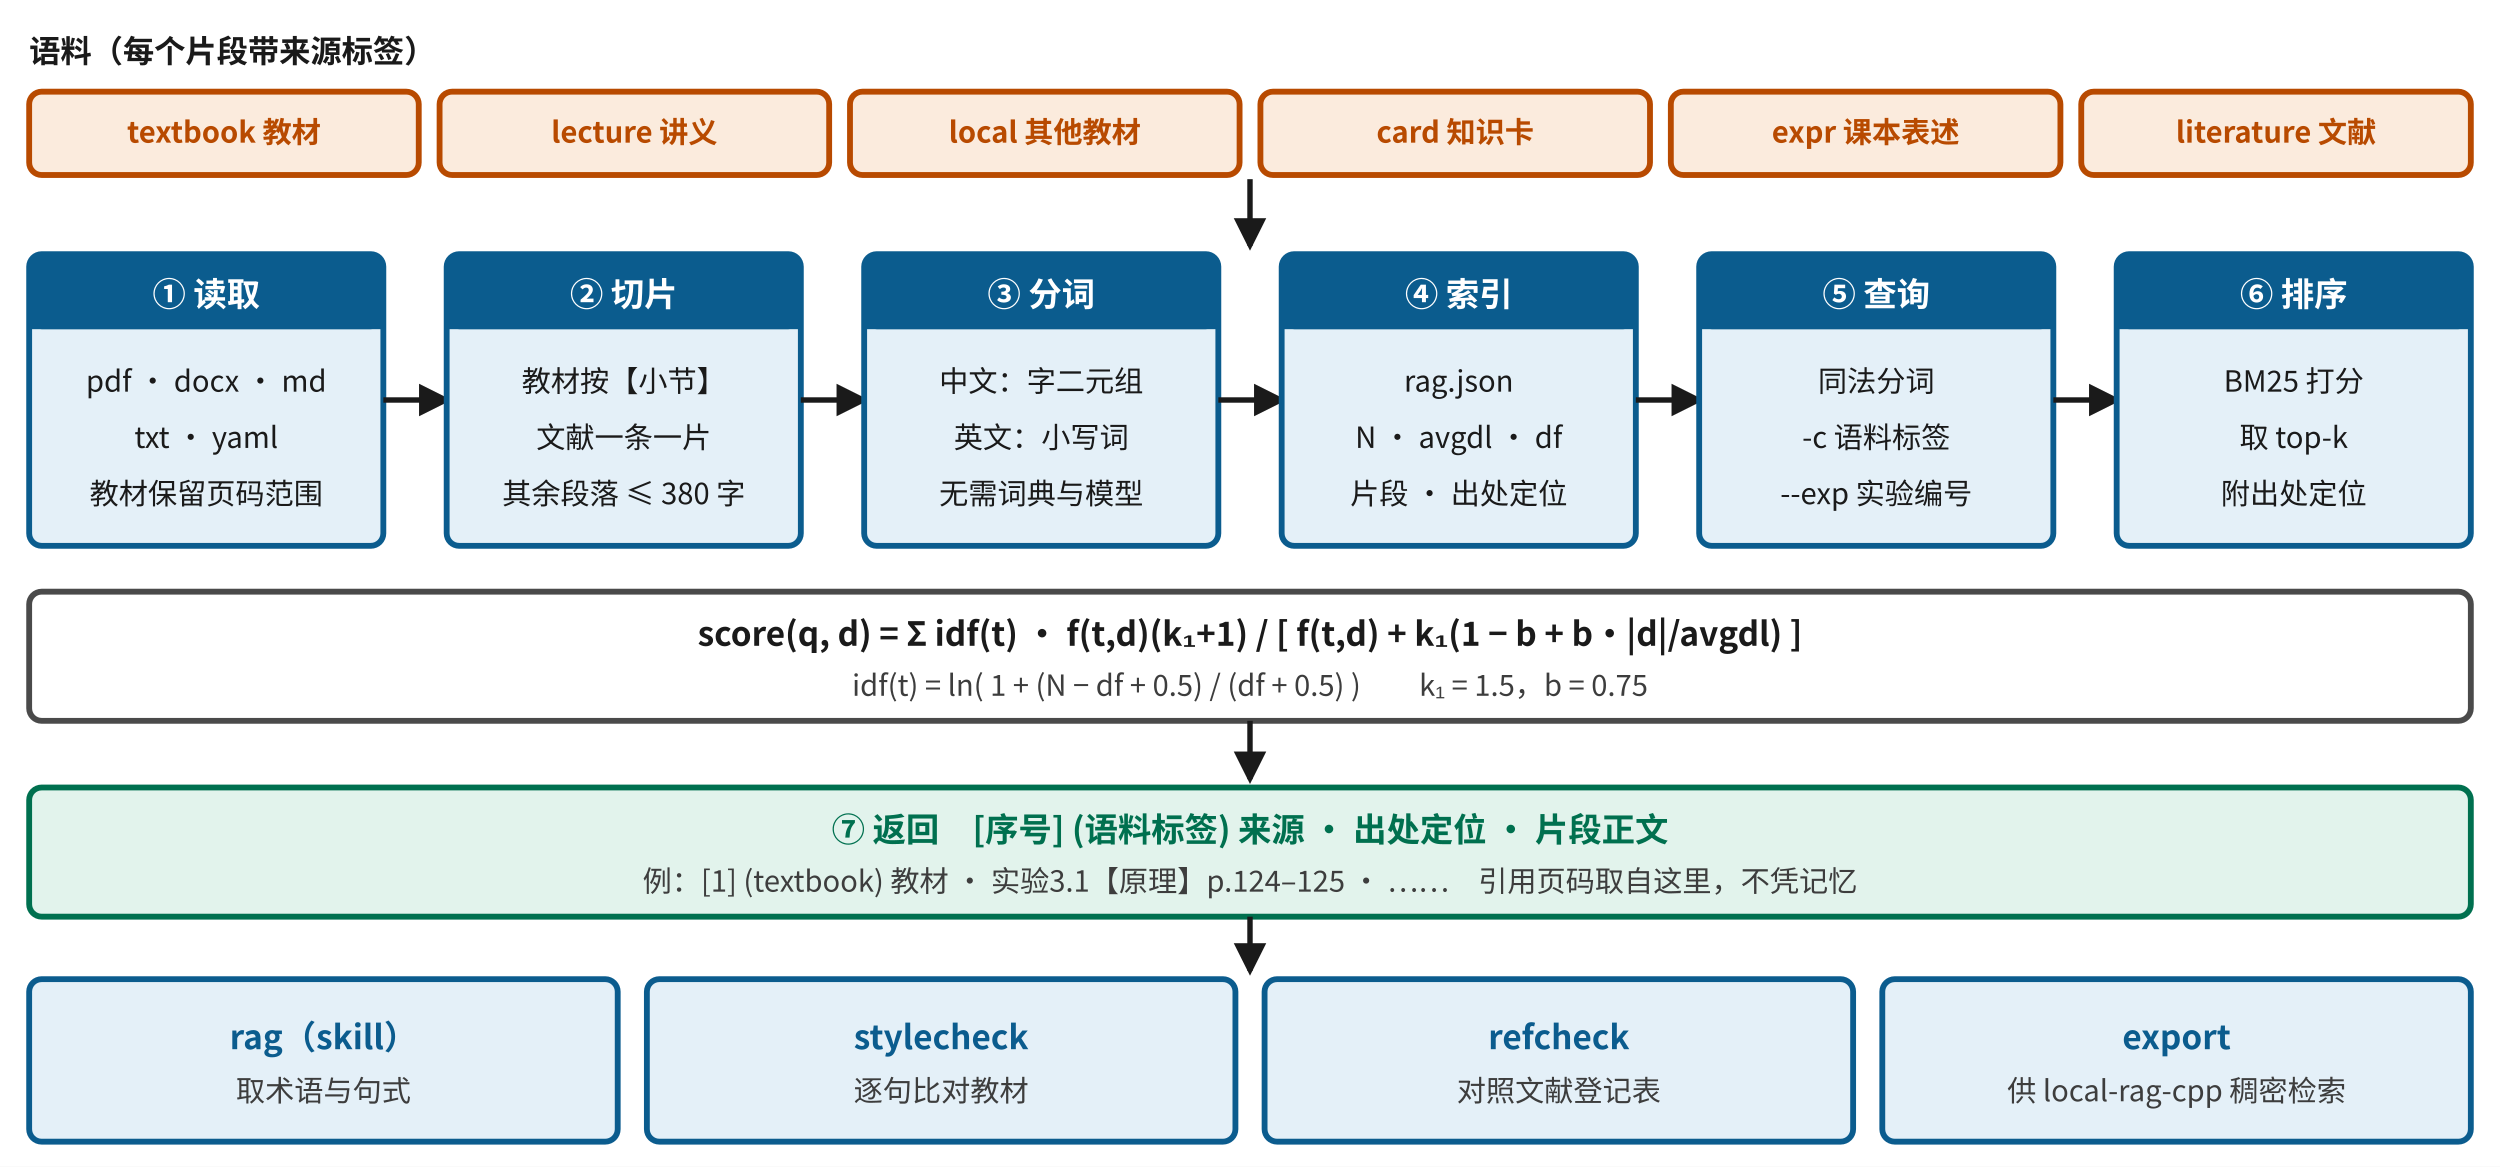
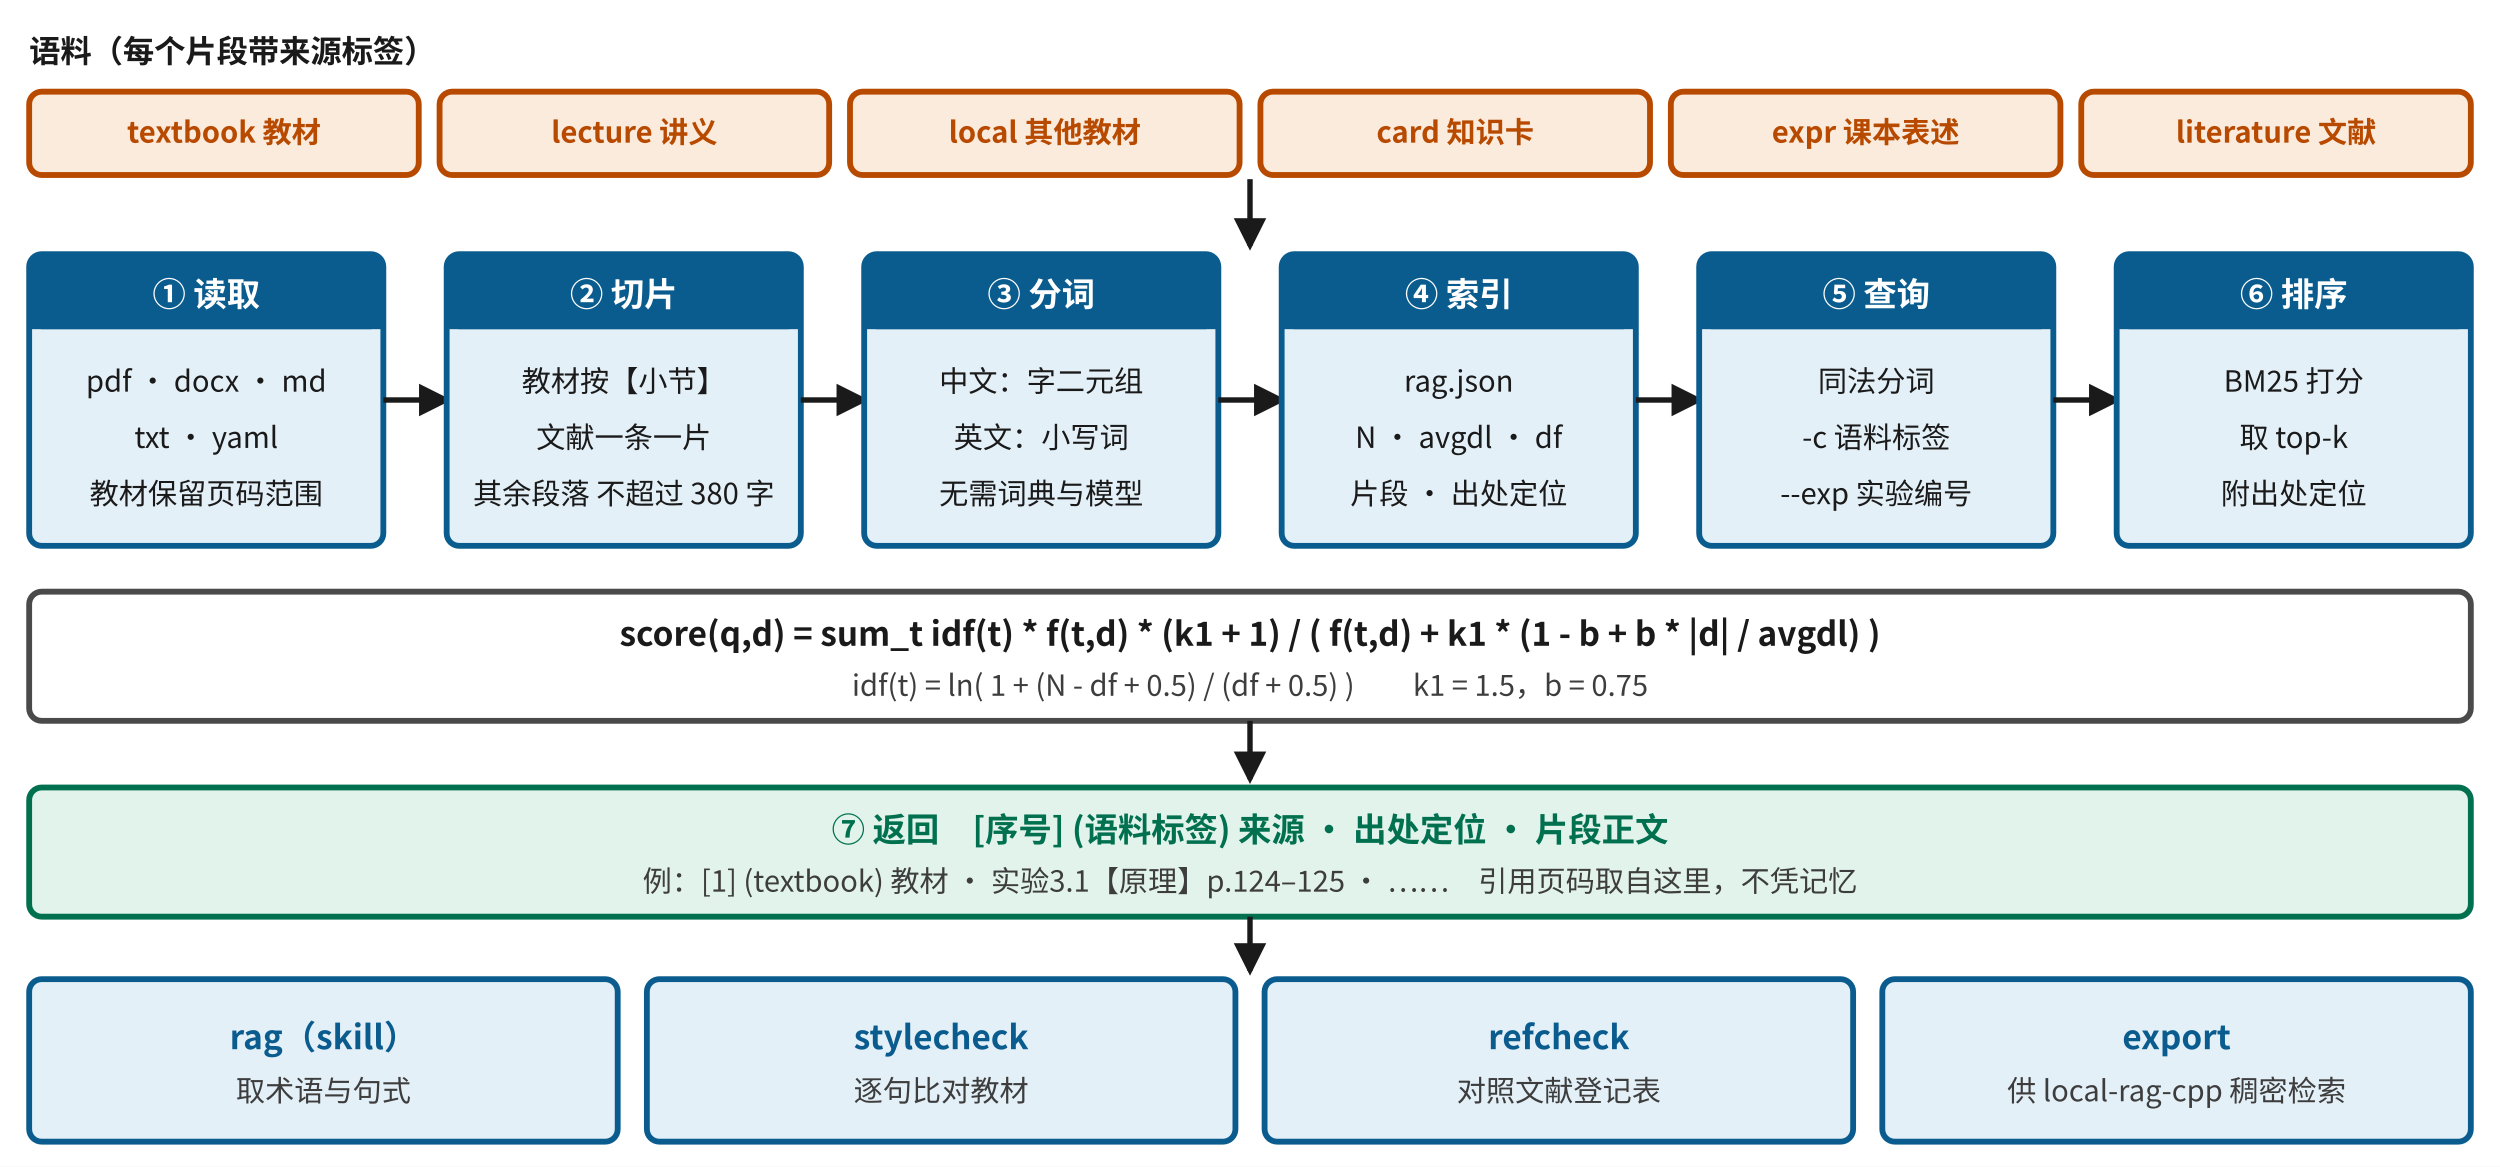
<svg xmlns="http://www.w3.org/2000/svg" viewBox="0 0 1200 560" font-family="'Noto Sans CJK SC','Source Han Sans SC','PingFang SC','Microsoft YaHei',Arial,sans-serif">
  <defs>
    <marker id="ar" viewBox="0 0 10 10" refX="8.5" refY="5" markerWidth="6" markerHeight="6" orient="auto-start-reverse">
      <path d="M0 0L10 5L0 10z" fill="#1A1A1A" />
    </marker>
  </defs>
  <rect width="1200" height="560" fill="#fff" />
  <text x="14" y="30" font-size="15" fill="#1A1A1A" text-anchor="start" font-weight="700">语料（每个片段带来源标签）</text>
  <rect x="14.0" y="44" width="187.0" height="40" rx="6" fill="#FBEBDD" stroke="#B84A00" stroke-width="2.8" />
  <text x="107.5" y="68.48" font-size="14" fill="#B84A00" text-anchor="middle" font-weight="700">textbook 教材</text>
  <rect x="211.0" y="44" width="187.0" height="40" rx="6" fill="#FBEBDD" stroke="#B84A00" stroke-width="2.8" />
  <text x="304.5" y="68.48" font-size="14" fill="#B84A00" text-anchor="middle" font-weight="700">lecture 讲义</text>
  <rect x="408.0" y="44" width="187.0" height="40" rx="6" fill="#FBEBDD" stroke="#B84A00" stroke-width="2.8" />
  <text x="501.5" y="68.48" font-size="14" fill="#B84A00" text-anchor="middle" font-weight="700">local 其他教材</text>
  <rect x="605.0" y="44" width="187.0" height="40" rx="6" fill="#FBEBDD" stroke="#B84A00" stroke-width="2.8" />
  <text x="698.5" y="68.48" font-size="14" fill="#B84A00" text-anchor="middle" font-weight="700">card 知识卡</text>
  <rect x="802.0" y="44" width="187.0" height="40" rx="6" fill="#FBEBDD" stroke="#B84A00" stroke-width="2.8" />
  <text x="895.5" y="68.48" font-size="14" fill="#B84A00" text-anchor="middle" font-weight="700">expr 课本表述</text>
  <rect x="999.0" y="44" width="187.0" height="40" rx="6" fill="#FBEBDD" stroke="#B84A00" stroke-width="2.8" />
  <text x="1092.5" y="68.48" font-size="14" fill="#B84A00" text-anchor="middle" font-weight="700">literature 文献</text>
  <line x1="600" y1="86" x2="600" y2="118" stroke="#1A1A1A" stroke-width="2.6" marker-end="url(#ar)" />
  <rect x="14.0" y="122" width="170" height="140" rx="6" fill="#E4F0F8" stroke="#0B5C8E" stroke-width="2.8" />
  <rect x="14.0" y="122" width="170" height="36" rx="6" fill="#0B5C8E" />
  <rect x="14.0" y="140" width="170" height="18" fill="#0B5C8E" />
  <text x="99.0" y="147" font-size="16" fill="#fff" text-anchor="middle" font-weight="700">① 读取</text>
  <text x="99.0" y="188" font-size="14" fill="#1A1A1A" text-anchor="middle">pdf · docx · md</text>
  <text x="99.0" y="215" font-size="14" fill="#1A1A1A" text-anchor="middle">txt · yaml</text>
  <text x="99.0" y="242" font-size="14" fill="#1A1A1A" text-anchor="middle">教材保留页码范围</text>
  <line x1="184.0" y1="192" x2="214.4" y2="192" stroke="#1A1A1A" stroke-width="2.6" marker-end="url(#ar)" />
  <rect x="214.4" y="122" width="170" height="140" rx="6" fill="#E4F0F8" stroke="#0B5C8E" stroke-width="2.8" />
  <rect x="214.4" y="122" width="170" height="36" rx="6" fill="#0B5C8E" />
  <rect x="214.4" y="140" width="170" height="18" fill="#0B5C8E" />
  <text x="299.4" y="147" font-size="16" fill="#fff" text-anchor="middle" font-weight="700">② 切片</text>
  <text x="299.4" y="188" font-size="14" fill="#1A1A1A" text-anchor="middle">教材按【小节】</text>
  <text x="299.4" y="215" font-size="14" fill="#1A1A1A" text-anchor="middle">文献一条一片</text>
-   <text x="299.4" y="242" font-size="14" fill="#1A1A1A" text-anchor="middle">其余段落 ≤ 380 字</text>
+   <text x="299.4" y="242" font-size="14" fill="#1A1A1A" text-anchor="middle">其余段落 不超过 380 字</text>
  <line x1="384.4" y1="192" x2="414.8" y2="192" stroke="#1A1A1A" stroke-width="2.6" marker-end="url(#ar)" />
  <rect x="414.8" y="122" width="170" height="140" rx="6" fill="#E4F0F8" stroke="#0B5C8E" stroke-width="2.8" />
  <rect x="414.8" y="122" width="170" height="36" rx="6" fill="#0B5C8E" />
  <rect x="414.8" y="140" width="170" height="18" fill="#0B5C8E" />
  <text x="499.8" y="147" font-size="16" fill="#fff" text-anchor="middle" font-weight="700">③ 分词</text>
  <text x="499.8" y="188" font-size="14" fill="#1A1A1A" text-anchor="middle">中文：字二元组</text>
  <text x="499.8" y="215" font-size="14" fill="#1A1A1A" text-anchor="middle">英文：小写词</text>
  <text x="499.8" y="242" font-size="14" fill="#1A1A1A" text-anchor="middle">无需词典与模型</text>
  <line x1="584.8" y1="192" x2="615.2" y2="192" stroke="#1A1A1A" stroke-width="2.6" marker-end="url(#ar)" />
  <rect x="615.2" y="122" width="170" height="140" rx="6" fill="#E4F0F8" stroke="#0B5C8E" stroke-width="2.8" />
  <rect x="615.2" y="122" width="170" height="36" rx="6" fill="#0B5C8E" />
  <rect x="615.2" y="140" width="170" height="18" fill="#0B5C8E" />
  <text x="700.2" y="147" font-size="16" fill="#fff" text-anchor="middle" font-weight="700">④ 索引</text>
  <text x="700.2" y="188" font-size="14" fill="#1A1A1A" text-anchor="middle">rag.json</text>
  <text x="700.2" y="215" font-size="14" fill="#1A1A1A" text-anchor="middle">N · avgdl · df</text>
  <text x="700.2" y="242" font-size="14" fill="#1A1A1A" text-anchor="middle">片段 · 出处定位</text>
  <line x1="785.2" y1="192" x2="815.6" y2="192" stroke="#1A1A1A" stroke-width="2.6" marker-end="url(#ar)" />
  <rect x="815.6" y="122" width="170" height="140" rx="6" fill="#E4F0F8" stroke="#0B5C8E" stroke-width="2.8" />
  <rect x="815.6" y="122" width="170" height="36" rx="6" fill="#0B5C8E" />
  <rect x="815.6" y="140" width="170" height="18" fill="#0B5C8E" />
  <text x="900.6" y="147" font-size="16" fill="#fff" text-anchor="middle" font-weight="700">⑤ 查询</text>
  <text x="900.6" y="188" font-size="14" fill="#1A1A1A" text-anchor="middle">同法分词</text>
  <text x="900.6" y="215" font-size="14" fill="#1A1A1A" text-anchor="middle">-c 语料标签</text>
  <text x="900.6" y="242" font-size="14" fill="#1A1A1A" text-anchor="middle">--exp 实验编号</text>
  <line x1="985.6" y1="192" x2="1016.0" y2="192" stroke="#1A1A1A" stroke-width="2.6" marker-end="url(#ar)" />
  <rect x="1016.0" y="122" width="170" height="140" rx="6" fill="#E4F0F8" stroke="#0B5C8E" stroke-width="2.8" />
  <rect x="1016.0" y="122" width="170" height="36" rx="6" fill="#0B5C8E" />
  <rect x="1016.0" y="140" width="170" height="18" fill="#0B5C8E" />
  <text x="1101.0" y="147" font-size="16" fill="#fff" text-anchor="middle" font-weight="700">⑥ 排序</text>
  <text x="1101.0" y="188" font-size="14" fill="#1A1A1A" text-anchor="middle">BM25 打分</text>
  <text x="1101.0" y="215" font-size="14" fill="#1A1A1A" text-anchor="middle">取 top-k</text>
  <text x="1101.0" y="242" font-size="14" fill="#1A1A1A" text-anchor="middle">附出处定位</text>
  <rect x="14" y="284" width="1172" height="62" rx="6" fill="#fff" stroke="#4A4A4A" stroke-width="2.8" />
-   <text x="600" y="310" font-size="16" fill="#1A1A1A" text-anchor="middle" font-weight="700">score(q, d) = Σ idf(t) · f(t,d)(k₁+1) / [ f(t,d) + k₁(1 − b + b·|d|/avgdl) ]</text>
-   <text x="600" y="334" font-size="14" fill="#3D3D3D" text-anchor="middle">idf(t) = ln( 1 + (N − df + 0.5) / (df + 0.5) )　　k₁ = 1.5，b = 0.75</text>
+   <text x="600" y="310" font-size="16" fill="#1A1A1A" text-anchor="middle" font-weight="700">score(q,d) = sum_t idf(t) * f(t,d) * (k1 + 1) / ( f(t,d) + k1 * (1 - b + b * |d| / avgdl) )</text>
+   <text x="600" y="334" font-size="14" fill="#3D3D3D" text-anchor="middle">idf(t) = ln( 1 + (N - df + 0.5) / (df + 0.5) )　　k1 = 1.5，b = 0.75</text>
  <line x1="600" y1="346" x2="600" y2="374" stroke="#1A1A1A" stroke-width="2.6" marker-end="url(#ar)" />
  <rect x="14" y="378" width="1172" height="62" rx="6" fill="#E2F3EC" stroke="#00704F" stroke-width="2.8" />
  <text x="600" y="404" font-size="16" fill="#00704F" text-anchor="middle" font-weight="700">⑦ 返回　[序号] (语料标签) 来源 · 出处定位 · 片段正文</text>
  <text x="600" y="428" font-size="14" fill="#3D3D3D" text-anchor="middle">例：[1] (textbook) 教材 · 实验3.1【原理】p.124–125 · ……　引用页码取自这里，不凭记忆</text>
  <line x1="600" y1="440" x2="600" y2="466" stroke="#1A1A1A" stroke-width="2.6" marker-end="url(#ar)" />
  <rect x="14.0" y="470" width="282.5" height="78" rx="6" fill="#E4F0F8" stroke="#0B5C8E" stroke-width="2.8" />
  <text x="155.25" y="503.62" font-size="16" fill="#0B5C8E" text-anchor="middle" font-weight="700">rag（skill）</text>
  <text x="155.25" y="528.62" font-size="14" fill="#3D3D3D" text-anchor="middle">取术语与句式</text>
  <rect x="310.5" y="470" width="282.5" height="78" rx="6" fill="#E4F0F8" stroke="#0B5C8E" stroke-width="2.8" />
  <text x="451.75" y="503.62" font-size="16" fill="#0B5C8E" text-anchor="middle" font-weight="700">stylecheck</text>
  <text x="451.75" y="528.62" font-size="14" fill="#3D3D3D" text-anchor="middle">逐句比对教材</text>
  <rect x="607.0" y="470" width="282.5" height="78" rx="6" fill="#E4F0F8" stroke="#0B5C8E" stroke-width="2.8" />
  <text x="748.25" y="503.62" font-size="16" fill="#0B5C8E" text-anchor="middle" font-weight="700">refcheck</text>
  <text x="748.25" y="528.62" font-size="14" fill="#3D3D3D" text-anchor="middle">对照文献登记表</text>
  <rect x="903.5" y="470" width="282.5" height="78" rx="6" fill="#E4F0F8" stroke="#0B5C8E" stroke-width="2.8" />
  <text x="1044.75" y="503.62" font-size="16" fill="#0B5C8E" text-anchor="middle" font-weight="700">export</text>
  <text x="1044.75" y="528.62" font-size="14" fill="#3D3D3D" text-anchor="middle">供 local-rag-cpp 稠密检索</text>
</svg>
